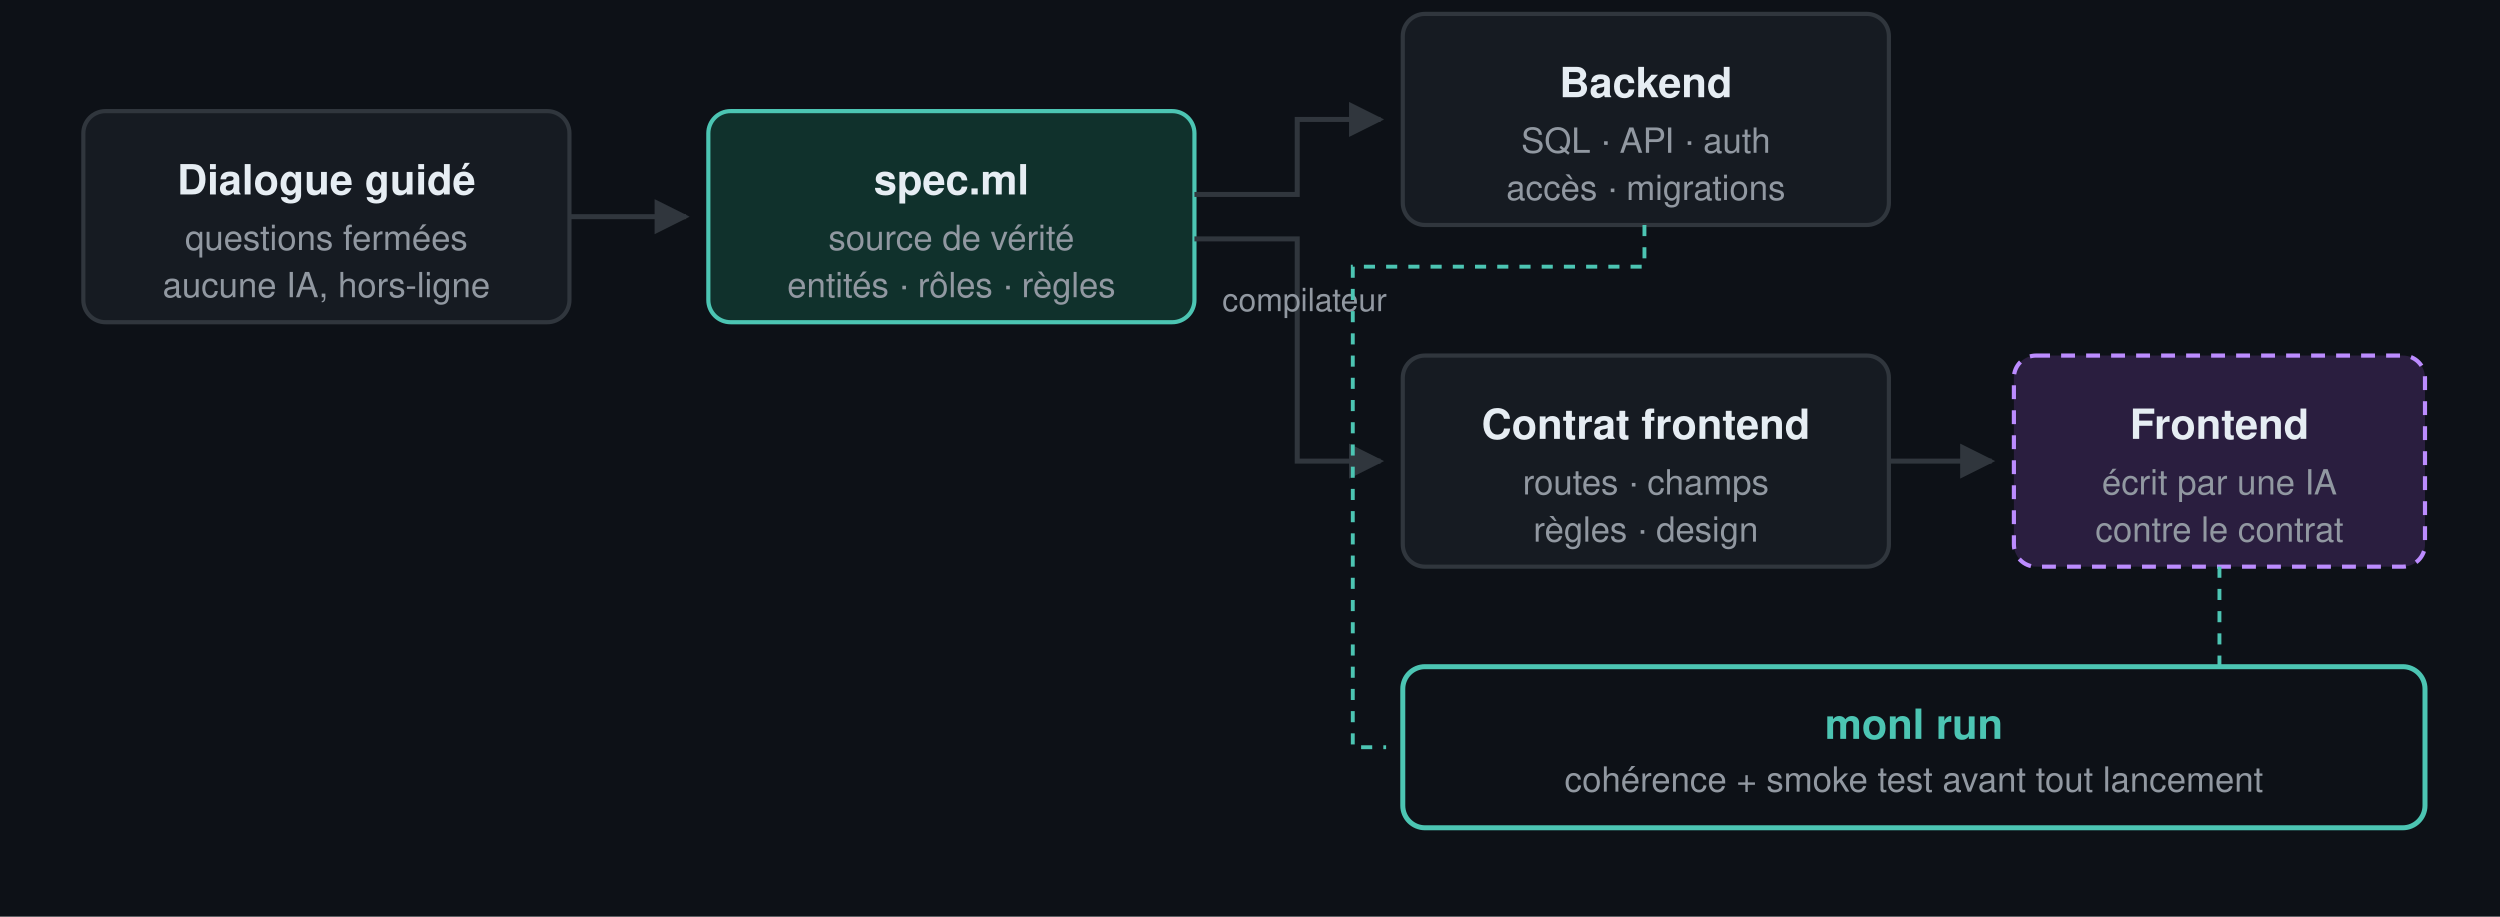
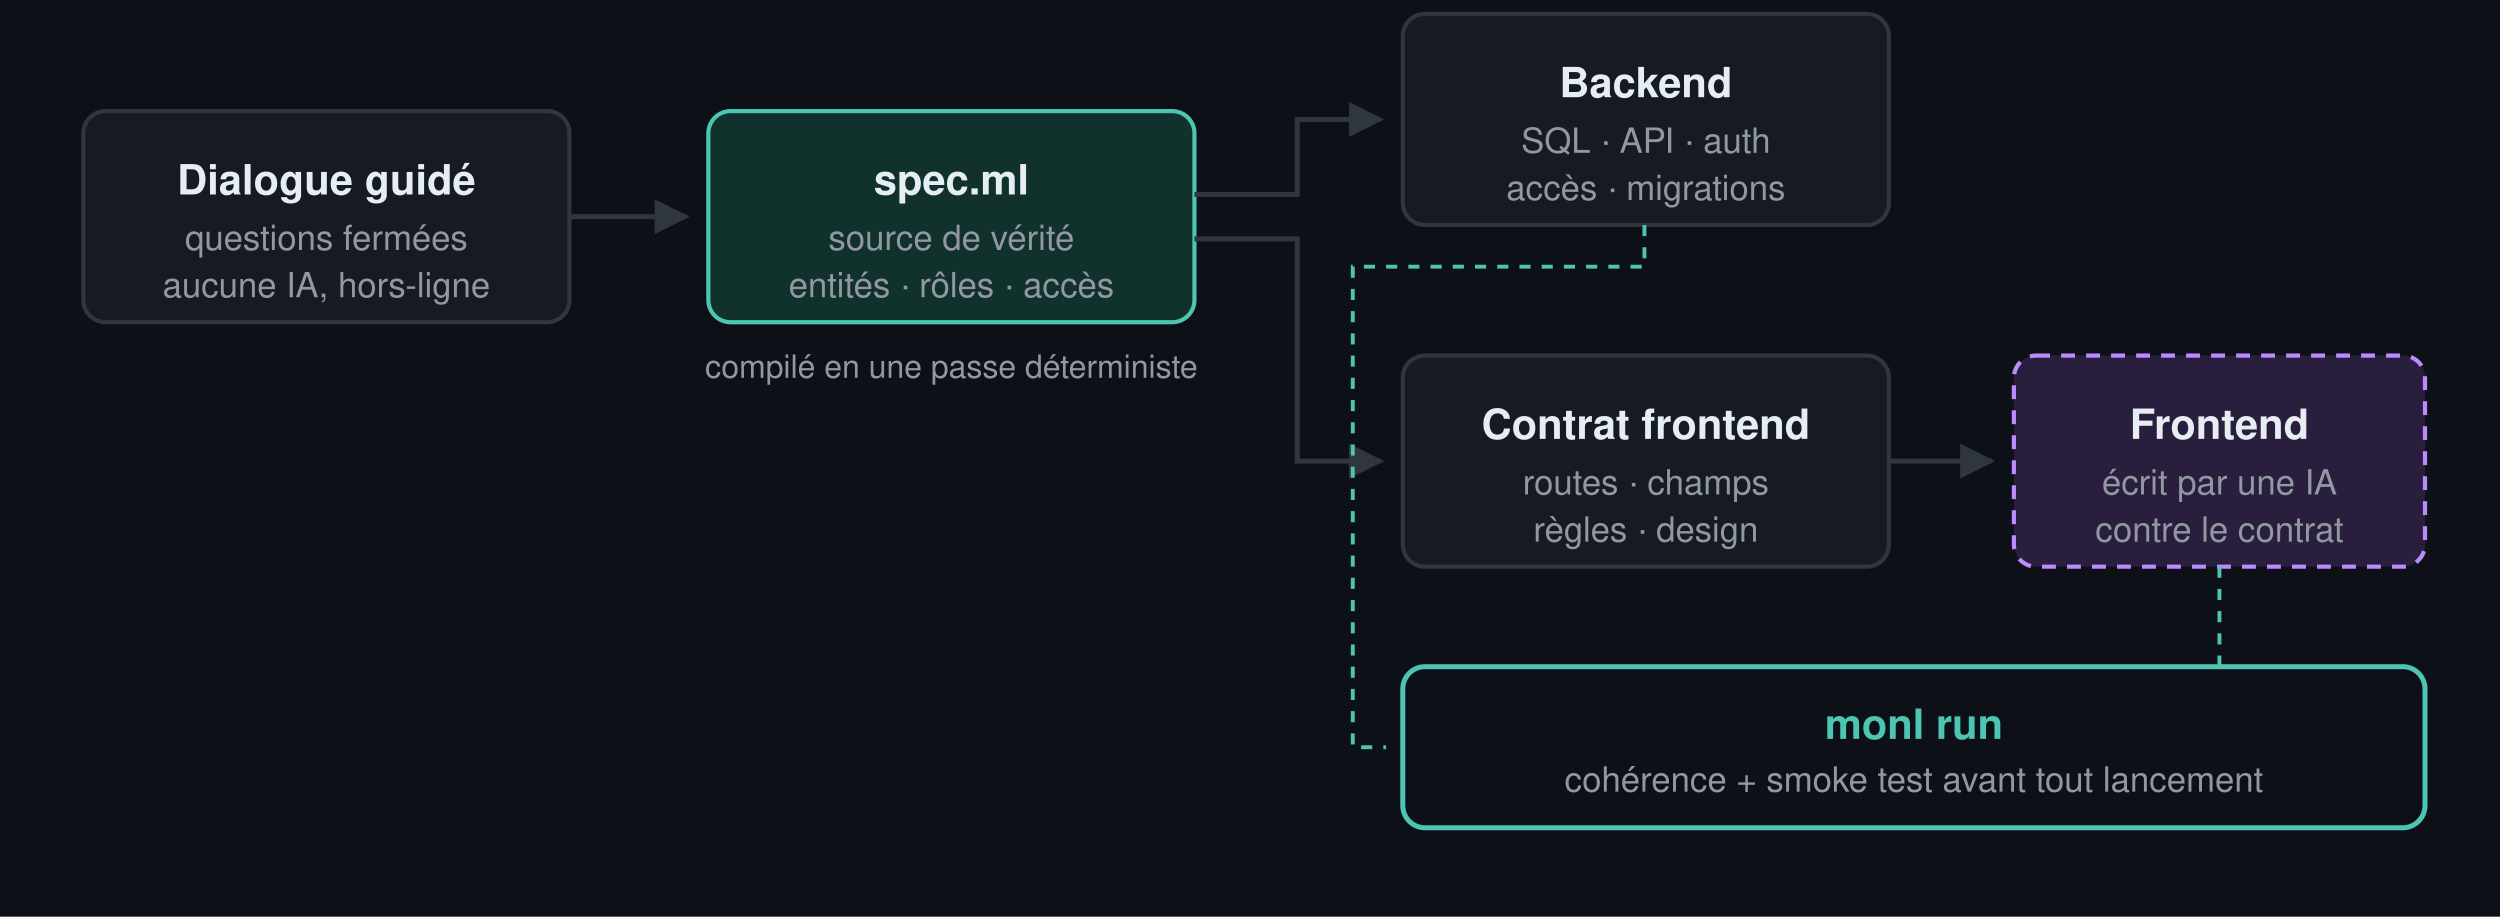
<svg xmlns="http://www.w3.org/2000/svg" viewBox="0 0 900 330" width="900" height="330" font-family="-apple-system,BlinkMacSystemFont,Segoe UI,Helvetica,Arial,sans-serif">
  <rect width="900" height="330" fill="#0D1117" />
  <defs>
    <marker id="f" viewBox="0 0 10 10" refX="9" refY="5" markerWidth="7" markerHeight="7" orient="auto">
      <path d="M0,0 L10,5 L0,10 z" fill="#30363D" />
    </marker>
  </defs>
  <rect x="30" y="40" width="175" height="76" rx="8" fill="#161B22" stroke="#30363D" stroke-width="1.5" />
  <text x="117.5" y="70" text-anchor="middle" font-size="15" font-weight="600" fill="#E6EDF3">Dialogue guidé</text>
  <text x="117.5" y="90" text-anchor="middle" font-size="12.5" fill="#9198A1">questions fermées</text>
  <text x="117.5" y="107" text-anchor="middle" font-size="12.5" fill="#9198A1">aucune IA, hors-ligne</text>
  <rect x="255" y="40" width="175" height="76" rx="8" fill="#10312C" stroke="#4CC5B3" stroke-width="1.5" />
  <text x="342.5" y="70" text-anchor="middle" font-size="15" font-weight="600" fill="#E6EDF3">spec.ml</text>
  <text x="342.5" y="90" text-anchor="middle" font-size="12.5" fill="#9198A1">source de vérité</text>
-   <text x="342.5" y="107" text-anchor="middle" font-size="12.5" fill="#9198A1">entités · rôles · règles</text>
+   <text x="342.5" y="107" text-anchor="middle" font-size="12.5" fill="#9198A1">entités · rôles · accès</text>
  <path d="M205,78 L247,78" fill="none" stroke="#30363D" stroke-width="1.8" marker-end="url(#f)" />
  <rect x="505" y="5" width="175" height="76" rx="8" fill="#161B22" stroke="#30363D" stroke-width="1.5" />
  <text x="592.5" y="35" text-anchor="middle" font-size="15" font-weight="600" fill="#E6EDF3">Backend</text>
  <text x="592.5" y="55" text-anchor="middle" font-size="12.5" fill="#9198A1">SQL · API · auth</text>
  <text x="592.5" y="72" text-anchor="middle" font-size="12.5" fill="#9198A1">accès · migrations</text>
  <rect x="505" y="128" width="175" height="76" rx="8" fill="#161B22" stroke="#30363D" stroke-width="1.5" />
  <text x="592.5" y="158" text-anchor="middle" font-size="15" font-weight="600" fill="#E6EDF3">Contrat frontend</text>
  <text x="592.5" y="178" text-anchor="middle" font-size="12.5" fill="#9198A1">routes · champs</text>
  <text x="592.5" y="195" text-anchor="middle" font-size="12.5" fill="#9198A1">règles · design</text>
  <path d="M430,70 L467,70 L467,43 L497,43" fill="none" stroke="#30363D" stroke-width="1.8" marker-end="url(#f)" />
  <path d="M430,86 L467,86 L467,166 L497,166" fill="none" stroke="#30363D" stroke-width="1.8" marker-end="url(#f)" />
-   <text x="440" y="112" font-size="11.5" fill="#9198A1">compilateur</text>
+   <text x="342.5" y="136" text-anchor="middle" font-size="11.5" fill="#9198A1">compilé en une passe déterministe</text>
  <rect x="725" y="128" width="148" height="76" rx="8" fill="#2A1E3F" stroke="#BC8CFF" stroke-width="1.5" stroke-dasharray="5 4" />
  <text x="799.0" y="158" text-anchor="middle" font-size="15" font-weight="600" fill="#E6EDF3">Frontend</text>
  <text x="799.0" y="178" text-anchor="middle" font-size="12.5" fill="#9198A1">écrit par une IA</text>
  <text x="799.0" y="195" text-anchor="middle" font-size="12.5" fill="#9198A1">contre le contrat</text>
  <path d="M680,166 L717,166" fill="none" stroke="#30363D" stroke-width="1.8" marker-end="url(#f)" />
  <rect x="505" y="240" width="368" height="58" rx="8" fill="none" stroke="#4CC5B3" stroke-width="1.8" />
  <text x="689" y="266" text-anchor="middle" font-size="15" font-weight="600" fill="#4CC5B3">monl run</text>
  <text x="689" y="285" text-anchor="middle" font-size="12.5" fill="#9198A1">cohérence + smoke test avant tout lancement</text>
  <path d="M592,81 L592,96 L487,96 L487,269 L499,269" fill="none" stroke="#4CC5B3" stroke-width="1.4" stroke-dasharray="4 4" />
  <path d="M799,204 L799,240" fill="none" stroke="#4CC5B3" stroke-width="1.4" stroke-dasharray="4 4" />
</svg>
